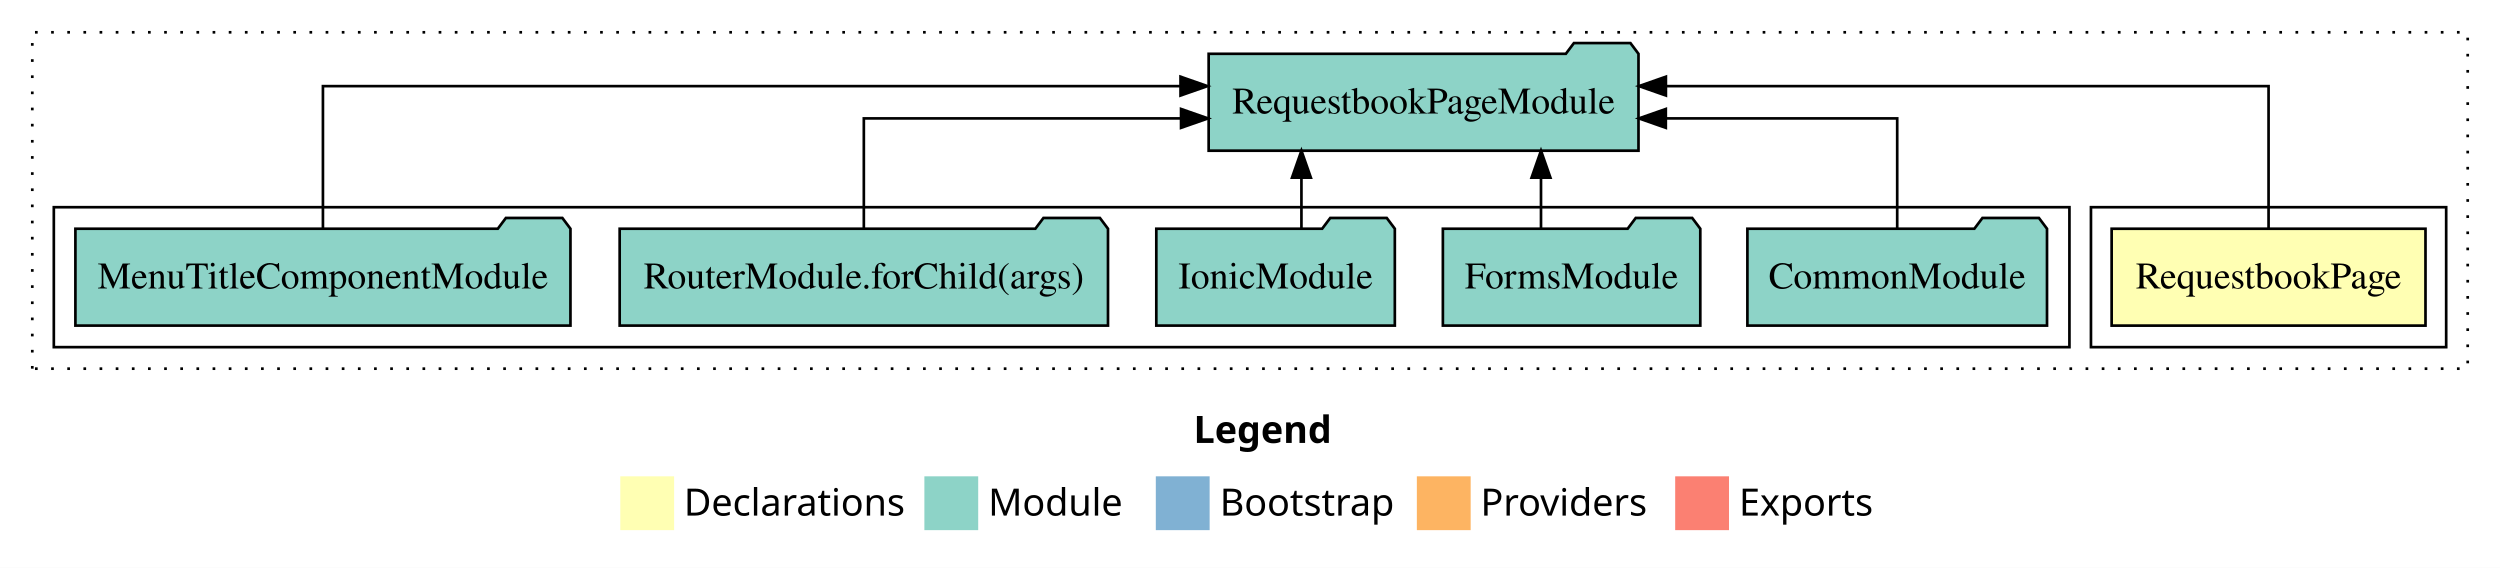
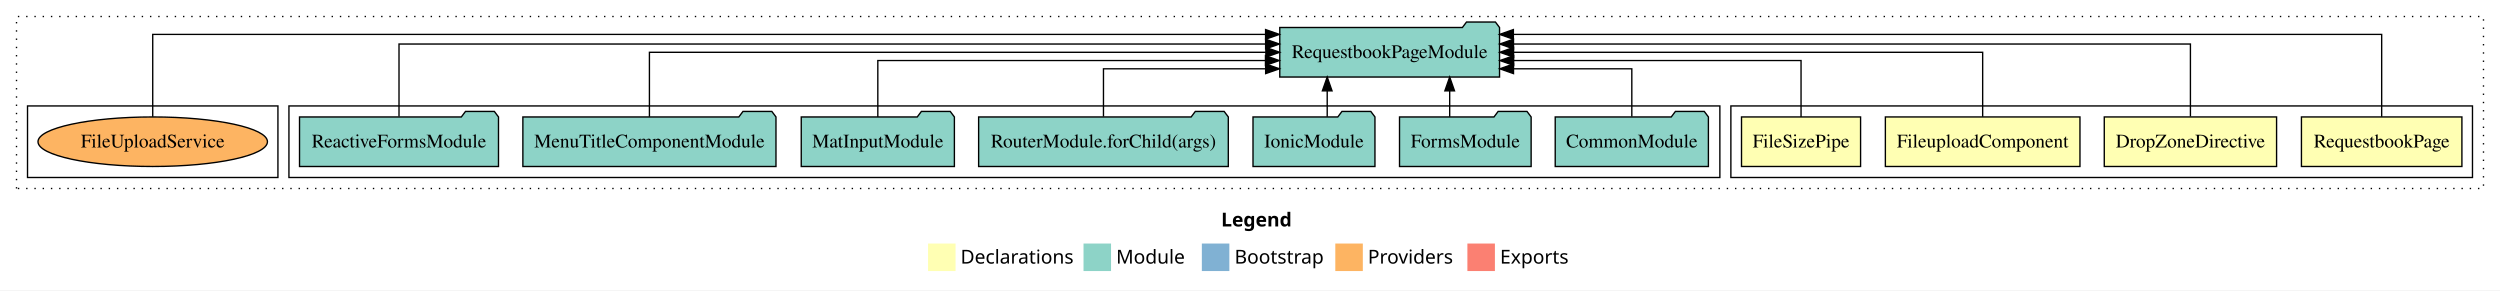
- <svg xmlns="http://www.w3.org/2000/svg" width="929pt" height="211pt" viewBox="0.00 0.00 929.00 211.00">
+ <svg xmlns="http://www.w3.org/2000/svg" width="1817pt" height="211pt" viewBox="0.00 0.00 1817.00 211.00">
  <g id="graph0" class="graph" transform="scale(1 1) rotate(0) translate(4 207)">
-     <polygon fill="#ffffff" stroke="transparent" points="-4,4 -4,-207 925,-207 925,4 -4,4" />
-     <text text-anchor="start" x="439.509" y="-42.4" font-family="sans-serif" font-weight="bold" font-size="14.00" fill="#000000">Legend</text>
-     <polygon fill="#ffffb3" stroke="transparent" points="226.5,-10 226.5,-30 246.5,-30 246.5,-10 226.5,-10" />
-     <text text-anchor="start" x="250.129" y="-15.4" font-family="sans-serif" font-size="14.00" fill="#000000">  Declarations</text>
-     <polygon fill="#8dd3c7" stroke="transparent" points="339.5,-10 339.5,-30 359.5,-30 359.5,-10 339.5,-10" />
-     <text text-anchor="start" x="363.225" y="-15.4" font-family="sans-serif" font-size="14.00" fill="#000000">  Module</text>
-     <polygon fill="#80b1d3" stroke="transparent" points="425.5,-10 425.5,-30 445.5,-30 445.5,-10 425.5,-10" />
-     <text text-anchor="start" x="449.281" y="-15.4" font-family="sans-serif" font-size="14.00" fill="#000000">  Bootstrap</text>
-     <polygon fill="#fdb462" stroke="transparent" points="522.5,-10 522.5,-30 542.5,-30 542.5,-10 522.5,-10" />
-     <text text-anchor="start" x="546.173" y="-15.4" font-family="sans-serif" font-size="14.00" fill="#000000">  Providers</text>
-     <polygon fill="#fb8072" stroke="transparent" points="618.5,-10 618.5,-30 638.5,-30 638.5,-10 618.5,-10" />
-     <text text-anchor="start" x="642.226" y="-15.4" font-family="sans-serif" font-size="14.00" fill="#000000">  Exports</text>
+     <polygon fill="#ffffff" stroke="transparent" points="-4,4 -4,-207 1813,-207 1813,4 -4,4" />
+     <text text-anchor="start" x="883.509" y="-42.4" font-family="sans-serif" font-weight="bold" font-size="14.00" fill="#000000">Legend</text>
+     <polygon fill="#ffffb3" stroke="transparent" points="670.5,-10 670.5,-30 690.5,-30 690.5,-10 670.5,-10" />
+     <text text-anchor="start" x="694.129" y="-15.4" font-family="sans-serif" font-size="14.00" fill="#000000">  Declarations</text>
+     <polygon fill="#8dd3c7" stroke="transparent" points="783.5,-10 783.5,-30 803.5,-30 803.5,-10 783.5,-10" />
+     <text text-anchor="start" x="807.225" y="-15.4" font-family="sans-serif" font-size="14.00" fill="#000000">  Module</text>
+     <polygon fill="#80b1d3" stroke="transparent" points="869.5,-10 869.5,-30 889.5,-30 889.5,-10 869.5,-10" />
+     <text text-anchor="start" x="893.281" y="-15.4" font-family="sans-serif" font-size="14.00" fill="#000000">  Bootstrap</text>
+     <polygon fill="#fdb462" stroke="transparent" points="966.5,-10 966.5,-30 986.5,-30 986.5,-10 966.5,-10" />
+     <text text-anchor="start" x="990.173" y="-15.4" font-family="sans-serif" font-size="14.00" fill="#000000">  Providers</text>
+     <polygon fill="#fb8072" stroke="transparent" points="1062.5,-10 1062.5,-30 1082.5,-30 1082.5,-10 1062.5,-10" />
+     <text text-anchor="start" x="1086.226" y="-15.4" font-family="sans-serif" font-size="14.00" fill="#000000">  Exports</text>
    <g id="clust1" class="cluster">
-       <polygon fill="none" stroke="#000000" stroke-dasharray="1,5" points="8,-70 8,-195 913,-195 913,-70 8,-70" />
+       <polygon fill="none" stroke="#000000" stroke-dasharray="1,5" points="8,-70 8,-195 1801,-195 1801,-70 8,-70" />
    </g>
    <g id="clust2" class="cluster">
-       <polygon fill="none" stroke="#000000" points="773,-78 773,-130 905,-130 905,-78 773,-78" />
+       <polygon fill="none" stroke="#000000" points="1254,-78 1254,-130 1793,-130 1793,-78 1254,-78" />
    </g>
-     <g id="clust4" class="cluster">
-       <polygon fill="none" stroke="#000000" points="16,-78 16,-130 765,-130 765,-78 16,-78" />
+     <g id="clust7" class="cluster">
+       <polygon fill="none" stroke="#000000" points="206,-78 206,-130 1246,-130 1246,-78 206,-78" />
+     </g>
+     <g id="clust10" class="cluster">
+       <polygon fill="none" stroke="#000000" points="16,-78 16,-130 198,-130 198,-78 16,-78" />
    </g>
    <g id="node1" class="node">
-       <polygon fill="#ffffb3" stroke="#000000" points="897.313,-122 780.687,-122 780.687,-86 897.313,-86 897.313,-122" />
-       <text text-anchor="middle" x="839" y="-99.8" font-family="Times,serif" font-size="14.00" fill="#000000">RequestbookPage</text>
+       <polygon fill="#ffffb3" stroke="#000000" points="1785.313,-122 1668.687,-122 1668.687,-86 1785.313,-86 1785.313,-122" />
+       <text text-anchor="middle" x="1727" y="-99.8" font-family="Times,serif" font-size="14.00" fill="#000000">RequestbookPage</text>
+     </g>
+     <g id="node5" class="node">
+       <polygon fill="#8dd3c7" stroke="#000000" points="1085.863,-187 1082.863,-191 1061.863,-191 1058.863,-187 926.137,-187 926.137,-151 1085.863,-151 1085.863,-187" />
+       <text text-anchor="middle" x="1006" y="-164.8" font-family="Times,serif" font-size="14.00" fill="#000000">RequestbookPageModule</text>
+     </g>
+     <g id="edge1" class="edge">
+       <path fill="none" stroke="#000000" d="M1727,-122.091C1727,-145.133 1727,-182 1727,-182 1727,-182 1095.914,-182 1095.914,-182" />
+       <polygon fill="#000000" stroke="#000000" points="1095.914,-178.5 1085.914,-182 1095.914,-185.5 1095.914,-178.5" />
    </g>
    <g id="node2" class="node">
-       <polygon fill="#8dd3c7" stroke="#000000" points="604.863,-187 601.863,-191 580.863,-191 577.863,-187 445.137,-187 445.137,-151 604.863,-151 604.863,-187" />
-       <text text-anchor="middle" x="525" y="-164.8" font-family="Times,serif" font-size="14.00" fill="#000000">RequestbookPageModule</text>
+       <polygon fill="#ffffb3" stroke="#000000" points="1650.618,-122 1525.382,-122 1525.382,-86 1650.618,-86 1650.618,-122" />
+       <text text-anchor="middle" x="1588" y="-99.8" font-family="Times,serif" font-size="14.00" fill="#000000">DropZoneDirective</text>
    </g>
-     <g id="edge1" class="edge">
-       <path fill="none" stroke="#000000" d="M839,-122.284C839,-143.321 839,-175 839,-175 839,-175 615.048,-175 615.048,-175" />
-       <polygon fill="#000000" stroke="#000000" points="615.048,-171.5 605.048,-175 615.048,-178.5 615.048,-171.5" />
+     <g id="edge2" class="edge">
+       <path fill="none" stroke="#000000" d="M1588,-122.284C1588,-143.321 1588,-175 1588,-175 1588,-175 1096.009,-175 1096.009,-175" />
+       <polygon fill="#000000" stroke="#000000" points="1096.009,-171.5 1086.009,-175 1096.009,-178.5 1096.009,-171.5" />
    </g>
    <g id="node3" class="node">
-       <polygon fill="#8dd3c7" stroke="#000000" points="756.668,-122 753.668,-126 732.668,-126 729.668,-122 645.332,-122 645.332,-86 756.668,-86 756.668,-122" />
-       <text text-anchor="middle" x="701" y="-99.8" font-family="Times,serif" font-size="14.00" fill="#000000">CommonModule</text>
+       <polygon fill="#ffffb3" stroke="#000000" points="1507.716,-122 1366.284,-122 1366.284,-86 1507.716,-86 1507.716,-122" />
+       <text text-anchor="middle" x="1437" y="-99.8" font-family="Times,serif" font-size="14.00" fill="#000000">FileuploadComponent</text>
    </g>
-     <g id="edge2" class="edge">
-       <path fill="none" stroke="#000000" d="M701,-122.022C701,-139.373 701,-163 701,-163 701,-163 615.018,-163 615.018,-163" />
-       <polygon fill="#000000" stroke="#000000" points="615.018,-159.5 605.018,-163 615.018,-166.5 615.018,-159.5" />
+     <g id="edge3" class="edge">
+       <path fill="none" stroke="#000000" d="M1437,-122.106C1437,-141.339 1437,-169 1437,-169 1437,-169 1096.058,-169 1096.058,-169" />
+       <polygon fill="#000000" stroke="#000000" points="1096.058,-165.5 1086.058,-169 1096.058,-172.5 1096.058,-165.5" />
    </g>
    <g id="node4" class="node">
-       <polygon fill="#8dd3c7" stroke="#000000" points="627.829,-122 624.829,-126 603.829,-126 600.829,-122 532.171,-122 532.171,-86 627.829,-86 627.829,-122" />
-       <text text-anchor="middle" x="580" y="-99.8" font-family="Times,serif" font-size="14.00" fill="#000000">FormsModule</text>
-     </g>
-     <g id="edge3" class="edge">
-       <path fill="none" stroke="#000000" d="M568.634,-122.106C568.634,-122.106 568.634,-140.991 568.634,-140.991" />
-       <polygon fill="#000000" stroke="#000000" points="565.134,-140.991 568.634,-150.991 572.134,-140.991 565.134,-140.991" />
-     </g>
-     <g id="node5" class="node">
-       <polygon fill="#8dd3c7" stroke="#000000" points="514.316,-122 511.316,-126 490.316,-126 487.316,-122 425.684,-122 425.684,-86 514.316,-86 514.316,-122" />
-       <text text-anchor="middle" x="470" y="-99.8" font-family="Times,serif" font-size="14.00" fill="#000000">IonicModule</text>
+       <polygon fill="#ffffb3" stroke="#000000" points="1348.269,-122 1261.731,-122 1261.731,-86 1348.269,-86 1348.269,-122" />
+       <text text-anchor="middle" x="1305" y="-99.8" font-family="Times,serif" font-size="14.00" fill="#000000">FileSizePipe</text>
    </g>
    <g id="edge4" class="edge">
-       <path fill="none" stroke="#000000" d="M479.613,-122.106C479.613,-122.106 479.613,-140.991 479.613,-140.991" />
-       <polygon fill="#000000" stroke="#000000" points="476.113,-140.991 479.613,-150.991 483.113,-140.991 476.113,-140.991" />
+       <path fill="none" stroke="#000000" d="M1305,-122.022C1305,-139.373 1305,-163 1305,-163 1305,-163 1096.127,-163 1096.127,-163" />
+       <polygon fill="#000000" stroke="#000000" points="1096.127,-159.5 1086.127,-163 1096.127,-166.5 1096.127,-159.5" />
    </g>
    <g id="node6" class="node">
-       <polygon fill="#8dd3c7" stroke="#000000" points="407.732,-122 404.732,-126 383.732,-126 380.732,-122 226.268,-122 226.268,-86 407.732,-86 407.732,-122" />
-       <text text-anchor="middle" x="317" y="-99.8" font-family="Times,serif" font-size="14.00" fill="#000000">RouterModule.forChild(args)</text>
+       <polygon fill="#8dd3c7" stroke="#000000" points="1237.668,-122 1234.668,-126 1213.668,-126 1210.668,-122 1126.332,-122 1126.332,-86 1237.668,-86 1237.668,-122" />
+       <text text-anchor="middle" x="1182" y="-99.8" font-family="Times,serif" font-size="14.00" fill="#000000">CommonModule</text>
    </g>
    <g id="edge5" class="edge">
-       <path fill="none" stroke="#000000" d="M317,-122.022C317,-139.373 317,-163 317,-163 317,-163 434.879,-163 434.879,-163" />
-       <polygon fill="#000000" stroke="#000000" points="434.879,-166.5 444.879,-163 434.879,-159.5 434.879,-166.5" />
+       <path fill="none" stroke="#000000" d="M1182,-122.24C1182,-137.571 1182,-157 1182,-157 1182,-157 1096.018,-157 1096.018,-157" />
+       <polygon fill="#000000" stroke="#000000" points="1096.018,-153.5 1086.018,-157 1096.017,-160.5 1096.018,-153.5" />
    </g>
    <g id="node7" class="node">
-       <polygon fill="#8dd3c7" stroke="#000000" points="207.98,-122 204.98,-126 183.98,-126 180.98,-122 24.02,-122 24.02,-86 207.98,-86 207.98,-122" />
-       <text text-anchor="middle" x="116" y="-99.8" font-family="Times,serif" font-size="14.00" fill="#000000">MenuTitleComponentModule</text>
+       <polygon fill="#8dd3c7" stroke="#000000" points="1108.829,-122 1105.829,-126 1084.829,-126 1081.829,-122 1013.171,-122 1013.171,-86 1108.829,-86 1108.829,-122" />
+       <text text-anchor="middle" x="1061" y="-99.8" font-family="Times,serif" font-size="14.00" fill="#000000">FormsModule</text>
    </g>
    <g id="edge6" class="edge">
-       <path fill="none" stroke="#000000" d="M116,-122.284C116,-143.321 116,-175 116,-175 116,-175 434.683,-175 434.683,-175" />
-       <polygon fill="#000000" stroke="#000000" points="434.683,-178.5 444.683,-175 434.683,-171.5 434.683,-178.5" />
+       <path fill="none" stroke="#000000" d="M1049.634,-122.106C1049.634,-122.106 1049.634,-140.991 1049.634,-140.991" />
+       <polygon fill="#000000" stroke="#000000" points="1046.134,-140.991 1049.634,-150.991 1053.134,-140.991 1046.134,-140.991" />
+     </g>
+     <g id="node8" class="node">
+       <polygon fill="#8dd3c7" stroke="#000000" points="995.316,-122 992.316,-126 971.316,-126 968.316,-122 906.684,-122 906.684,-86 995.316,-86 995.316,-122" />
+       <text text-anchor="middle" x="951" y="-99.8" font-family="Times,serif" font-size="14.00" fill="#000000">IonicModule</text>
+     </g>
+     <g id="edge7" class="edge">
+       <path fill="none" stroke="#000000" d="M960.613,-122.106C960.613,-122.106 960.613,-140.991 960.613,-140.991" />
+       <polygon fill="#000000" stroke="#000000" points="957.113,-140.991 960.613,-150.991 964.113,-140.991 957.113,-140.991" />
+     </g>
+     <g id="node9" class="node">
+       <polygon fill="#8dd3c7" stroke="#000000" points="888.732,-122 885.732,-126 864.732,-126 861.732,-122 707.268,-122 707.268,-86 888.732,-86 888.732,-122" />
+       <text text-anchor="middle" x="798" y="-99.8" font-family="Times,serif" font-size="14.00" fill="#000000">RouterModule.forChild(args)</text>
+     </g>
+     <g id="edge8" class="edge">
+       <path fill="none" stroke="#000000" d="M798,-122.24C798,-137.571 798,-157 798,-157 798,-157 915.879,-157 915.879,-157" />
+       <polygon fill="#000000" stroke="#000000" points="915.879,-160.5 925.879,-157 915.879,-153.5 915.879,-160.5" />
+     </g>
+     <g id="node10" class="node">
+       <polygon fill="#8dd3c7" stroke="#000000" points="689.651,-122 686.651,-126 665.651,-126 662.651,-122 578.349,-122 578.349,-86 689.651,-86 689.651,-122" />
+       <text text-anchor="middle" x="634" y="-99.8" font-family="Times,serif" font-size="14.00" fill="#000000">MatInputModule</text>
+     </g>
+     <g id="edge9" class="edge">
+       <path fill="none" stroke="#000000" d="M634,-122.022C634,-139.373 634,-163 634,-163 634,-163 915.74,-163 915.74,-163" />
+       <polygon fill="#000000" stroke="#000000" points="915.74,-166.5 925.74,-163 915.74,-159.5 915.74,-166.5" />
+     </g>
+     <g id="node11" class="node">
+       <polygon fill="#8dd3c7" stroke="#000000" points="559.98,-122 556.98,-126 535.98,-126 532.98,-122 376.02,-122 376.02,-86 559.98,-86 559.98,-122" />
+       <text text-anchor="middle" x="468" y="-99.8" font-family="Times,serif" font-size="14.00" fill="#000000">MenuTitleComponentModule</text>
+     </g>
+     <g id="edge10" class="edge">
+       <path fill="none" stroke="#000000" d="M468,-122.106C468,-141.339 468,-169 468,-169 468,-169 916.037,-169 916.037,-169" />
+       <polygon fill="#000000" stroke="#000000" points="916.037,-172.5 926.037,-169 916.037,-165.5 916.037,-172.5" />
+     </g>
+     <g id="node12" class="node">
+       <polygon fill="#8dd3c7" stroke="#000000" points="358.305,-122 355.305,-126 334.305,-126 331.305,-122 213.695,-122 213.695,-86 358.305,-86 358.305,-122" />
+       <text text-anchor="middle" x="286" y="-99.8" font-family="Times,serif" font-size="14.00" fill="#000000">ReactiveFormsModule</text>
+     </g>
+     <g id="edge11" class="edge">
+       <path fill="none" stroke="#000000" d="M286,-122.284C286,-143.321 286,-175 286,-175 286,-175 915.85,-175 915.85,-175" />
+       <polygon fill="#000000" stroke="#000000" points="915.85,-178.5 925.85,-175 915.85,-171.5 915.85,-178.5" />
+     </g>
+     <g id="node13" class="node">
+       <ellipse fill="#fdb462" stroke="#000000" cx="107" cy="-104" rx="83.383" ry="18" />
+       <text text-anchor="middle" x="107" y="-99.8" font-family="Times,serif" font-size="14.00" fill="#000000">FileUploadService</text>
+     </g>
+     <g id="edge12" class="edge">
+       <path fill="none" stroke="#000000" d="M107,-122.091C107,-145.133 107,-182 107,-182 107,-182 915.825,-182 915.825,-182" />
+       <polygon fill="#000000" stroke="#000000" points="915.825,-185.5 925.825,-182 915.824,-178.5 915.825,-185.5" />
    </g>
  </g>
</svg>
